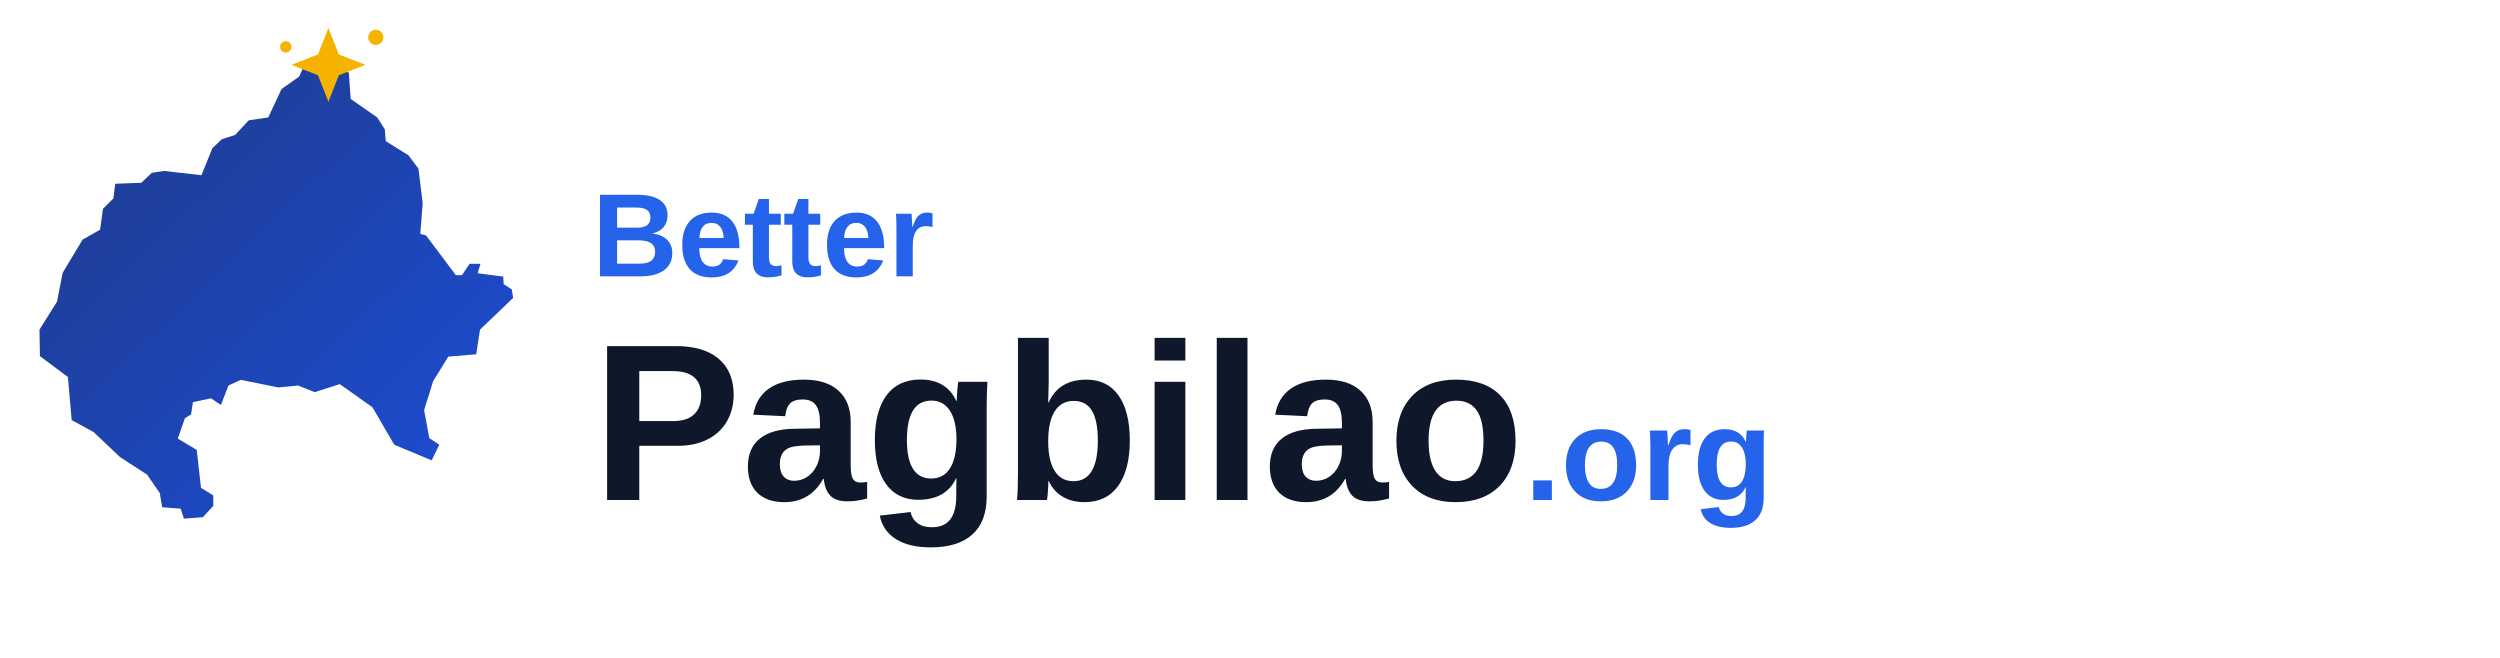
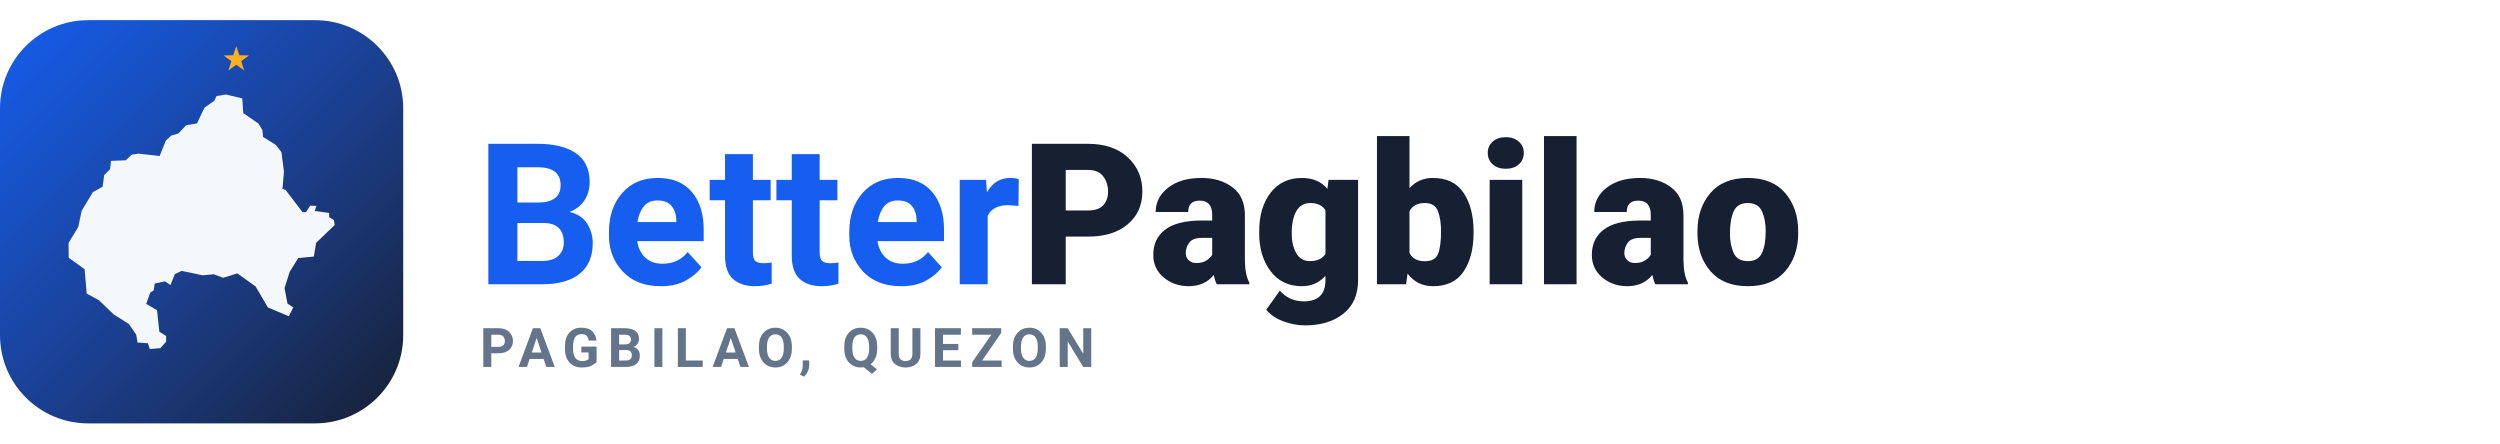
- <svg xmlns="http://www.w3.org/2000/svg" viewBox="0 0 380 100">
+ <svg xmlns="http://www.w3.org/2000/svg" viewBox="0 0 1240 220">
  <defs>
-     <linearGradient id="mapFill" x1="0" y1="0" x2="1" y2="1">
-       <stop offset="0%" stop-color="#1e3a8a" />
-       <stop offset="100%" stop-color="#1d4ed8" />
+     <linearGradient id="bpBg" x1="0" y1="0" x2="1" y2="1">
+       <stop offset="0%" stop-color="#155EEF" />
+       <stop offset="55%" stop-color="#1B3E8C" />
+       <stop offset="100%" stop-color="#172033" />
    </linearGradient>
  </defs>
-   <g transform="translate(6,10) scale(0.72)">
-     <path d="M 65.3,1.4 L 59.2,0.0 L 55.6,0.6 L 54.8,2.3 L 51.1,4.9 L 48.3,10.9 L 44.2,11.5 L 41.3,14.6 L 38.5,15.5 L 36.5,17.4 L 34.2,23.1 L 26.3,22.2 L 23.7,22.6 L 21.5,24.7 L 16.0,24.9 L 15.6,28.0 L 13.4,30.2 L 12.8,34.6 L 9.1,36.7 L 4.9,43.7 L 3.7,49.8 L 0.0,55.7 L 0.1,61.3 L 6.0,65.7 L 6.8,74.8 L 11.4,77.3 L 17.0,82.6 L 22.7,86.3 L 25.4,90.2 L 25.9,93.2 L 29.8,93.5 L 30.5,95.6 L 34.5,95.3 L 36.7,92.9 L 36.7,90.7 L 34.1,89.1 L 33.2,81.1 L 29.2,78.7 L 30.7,74.4 L 32.0,73.6 L 32.4,71.0 L 36.2,70.2 L 38.3,71.6 L 39.9,67.5 L 42.5,66.3 L 50.4,67.9 L 54.6,67.5 L 58.1,68.9 L 63.4,67.2 L 70.3,72.1 L 74.9,80.0 L 82.8,83.3 L 84.4,80.0 L 82.3,78.6 L 81.2,72.7 L 83.1,66.6 L 86.3,61.4 L 92.2,60.9 L 93.0,55.7 L 100.0,49.0 L 99.7,47.2 L 98.0,46.1 L 97.9,44.5 L 92.5,43.8 L 93.1,41.8 L 90.8,41.8 L 89.2,44.2 L 87.9,44.2 L 81.6,35.8 L 80.4,35.5 L 80.9,29.0 L 80.0,21.7 L 77.9,18.9 L 73.1,15.9 L 72.9,13.4 L 71.3,10.9 L 65.7,7.0 Z" fill="url(#mapFill)" />
-     <g fill="#f5b300">
-       <path d="M 61 -8 L 63.2 -2.4 L 68.8 -0.2 L 63.2 2 L 61 7.6 L 58.8 2 L 53.2 -0.2 L 58.8 -2.4 Z" />
-       <circle cx="71" cy="-6" r="1.6" />
-       <circle cx="52" cy="-4" r="1.2" />
-     </g>
+   <g transform="translate(0,10) scale(0.390625)">
+     <rect width="512" height="512" rx="112" fill="url(#bpBg)" />
+     <path d="M 307.58,99.30 L 286.98,94.43 L 275.00,96.31 L 272.19,102.30 L 259.65,111.10 L 250.10,131.13 L 236.44,133.38 L 226.51,143.86 L 217.15,146.67 L 210.41,153.22 L 202.74,172.50 L 175.78,169.51 L 167.17,170.82 L 159.68,177.93 L 140.96,178.68 L 139.83,189.16 L 132.35,196.65 L 130.29,211.44 L 117.93,218.37 L 103.70,241.96 L 99.40,262.55 L 87.04,282.77 L 87.23,301.68 L 107.45,316.28 L 110.07,347.17 L 125.61,355.60 L 144.33,373.57 L 163.80,385.93 L 172.97,399.41 L 174.66,409.33 L 187.76,410.26 L 190.19,417.57 L 203.67,416.44 L 210.98,408.20 L 210.98,401.09 L 202.36,395.66 L 199.37,368.33 L 185.70,360.28 L 190.76,345.86 L 195.25,343.05 L 196.37,334.44 L 209.48,331.63 L 216.40,336.31 L 222.02,322.46 L 230.63,318.34 L 257.40,323.96 L 271.45,322.65 L 283.43,327.14 L 301.40,321.52 L 324.61,338.19 L 340.15,364.77 L 366.74,376.00 L 372.35,364.77 L 365.05,359.90 L 361.31,340.25 L 367.86,319.47 L 378.72,302.05 L 398.56,300.18 L 401.37,282.77 L 424.96,260.12 L 424.02,253.94 L 418.03,250.20 L 417.85,244.77 L 399.69,242.33 L 401.75,235.78 L 393.88,235.59 L 388.45,243.83 L 384.15,243.83 L 362.62,215.56 L 358.69,214.25 L 360.56,192.35 L 357.38,167.64 L 350.26,158.46 L 333.97,148.17 L 333.23,139.55 L 327.98,131.13 L 308.89,118.02 Z" fill="#F4F8FB" />
+     <path d="M 300.00,33.00 L 303.88,44.66 L 316.17,44.75 L 306.28,52.04 L 309.99,63.75 L 300.00,56.60 L 290.01,63.75 L 293.72,52.04 L 283.83,44.75 L 296.12,44.66 Z" fill="#FDB022" />
  </g>
-   <text x="90" y="42" font-family="Poppins, Arial, sans-serif" font-size="18" font-weight="600" fill="#2563eb">Better</text>
-   <text x="90" y="76" font-family="Poppins, Arial, sans-serif" font-size="34" font-weight="800" fill="#0f172a">Pagbilao<tspan font-size="20" font-weight="600" fill="#2563eb">.org</tspan>
+   <text x="236" y="141" font-family="-apple-system, BlinkMacSystemFont, 'Segoe UI', Roboto, Helvetica, Arial, sans-serif" font-size="98" font-weight="700" fill="#155EEF">Better<tspan fill="#172033" font-weight="800"> Pagbilao</tspan>
  </text>
+   <text x="238" y="182" font-family="-apple-system, BlinkMacSystemFont, 'Segoe UI', Roboto, Helvetica, Arial, sans-serif" font-size="27" font-weight="600" letter-spacing="4" fill="#64748B">PAGBILAO, QUEZON</text>
</svg>
